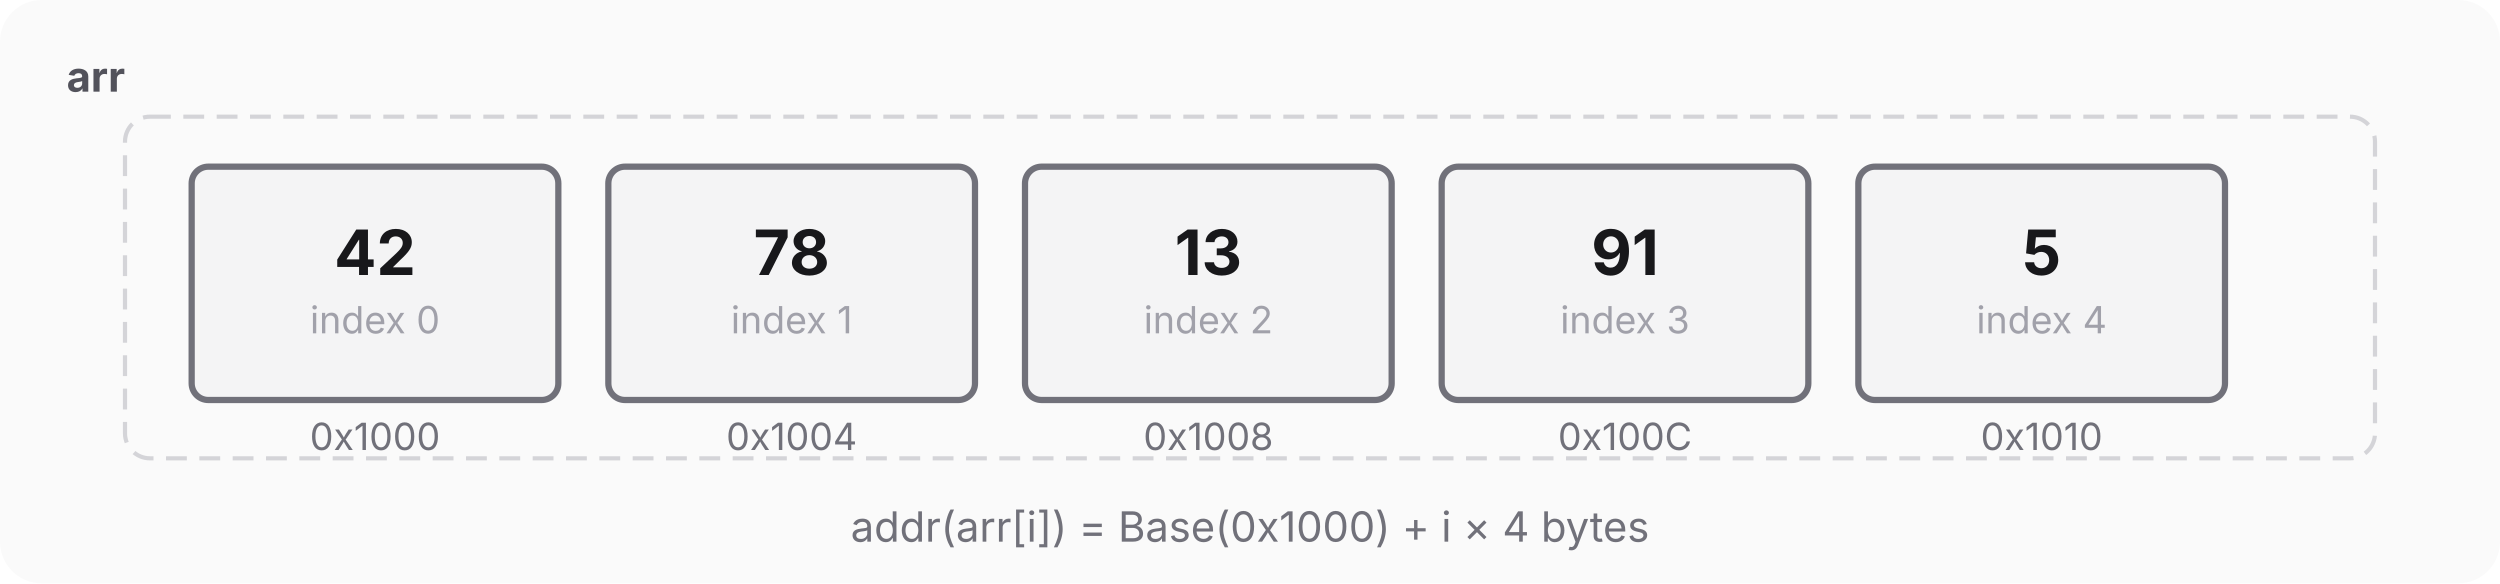
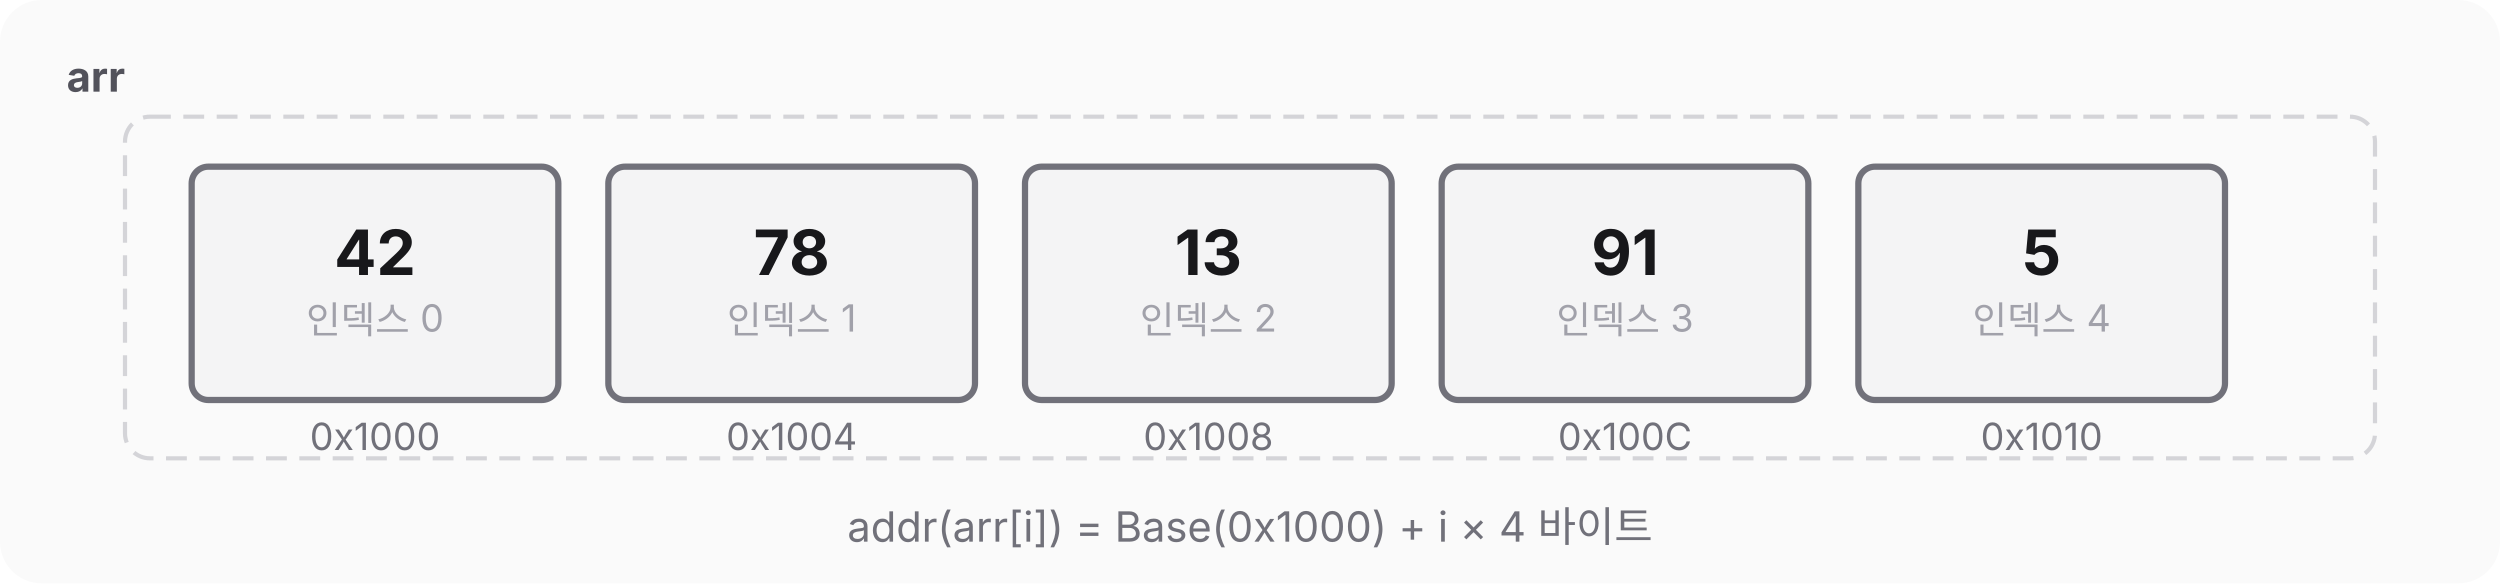
<svg xmlns="http://www.w3.org/2000/svg" viewBox="0 0 600 140" font-family="-apple-system, BlinkMacSystemFont, 'Segoe UI', sans-serif">
  <rect width="600" height="140" fill="#fafafa" rx="10" />
  <text x="16" y="22" font-size="10" font-weight="700" fill="#52525b">arr</text>
  <rect x="30" y="28" width="540" height="82" rx="6" fill="none" stroke="#d4d4d8" stroke-width="1" stroke-dasharray="5 3" />
  <rect x="46" y="40" width="88" height="56" rx="4" fill="#f4f4f5" stroke="#71717a" stroke-width="1.5" />
  <text x="90" y="66" font-size="15" font-weight="700" fill="#18181b" text-anchor="middle">42</text>
-   <text x="90" y="80" font-size="9" fill="#a1a1aa" text-anchor="middle">index 0</text>
+   <text x="90" y="80" font-size="9" fill="#a1a1aa" text-anchor="middle">인덱스 0</text>
  <text x="90" y="108" font-size="9" fill="#71717a" text-anchor="middle">0x1000</text>
  <rect x="146" y="40" width="88" height="56" rx="4" fill="#f4f4f5" stroke="#71717a" stroke-width="1.5" />
  <text x="190" y="66" font-size="15" font-weight="700" fill="#18181b" text-anchor="middle">78</text>
-   <text x="190" y="80" font-size="9" fill="#a1a1aa" text-anchor="middle">index 1</text>
+   <text x="190" y="80" font-size="9" fill="#a1a1aa" text-anchor="middle">인덱스 1</text>
  <text x="190" y="108" font-size="9" fill="#71717a" text-anchor="middle">0x1004</text>
  <rect x="246" y="40" width="88" height="56" rx="4" fill="#f4f4f5" stroke="#71717a" stroke-width="1.5" />
  <text x="290" y="66" font-size="15" font-weight="700" fill="#18181b" text-anchor="middle">13</text>
-   <text x="290" y="80" font-size="9" fill="#a1a1aa" text-anchor="middle">index 2</text>
+   <text x="290" y="80" font-size="9" fill="#a1a1aa" text-anchor="middle">인덱스 2</text>
  <text x="290" y="108" font-size="9" fill="#71717a" text-anchor="middle">0x1008</text>
  <rect x="346" y="40" width="88" height="56" rx="4" fill="#f4f4f5" stroke="#71717a" stroke-width="1.5" />
  <text x="390" y="66" font-size="15" font-weight="700" fill="#18181b" text-anchor="middle">91</text>
-   <text x="390" y="80" font-size="9" fill="#a1a1aa" text-anchor="middle">index 3</text>
+   <text x="390" y="80" font-size="9" fill="#a1a1aa" text-anchor="middle">인덱스 3</text>
  <text x="390" y="108" font-size="9" fill="#71717a" text-anchor="middle">0x100C</text>
  <rect x="446" y="40" width="88" height="56" rx="4" fill="#f4f4f5" stroke="#71717a" stroke-width="1.5" />
  <text x="490" y="66" font-size="15" font-weight="700" fill="#18181b" text-anchor="middle">5</text>
-   <text x="490" y="80" font-size="9" fill="#a1a1aa" text-anchor="middle">index 4</text>
+   <text x="490" y="80" font-size="9" fill="#a1a1aa" text-anchor="middle">인덱스 4</text>
  <text x="490" y="108" font-size="9" fill="#71717a" text-anchor="middle">0x1010</text>
-   <text x="300" y="130" font-size="10" fill="#71717a" text-anchor="middle">addr(arr[i]) = Base(0x1000) + i × 4 bytes</text>
+   <text x="300" y="130" font-size="10" fill="#71717a" text-anchor="middle">addr(arr[i]) = Base(0x1000) + i × 4 바이트</text>
</svg>
